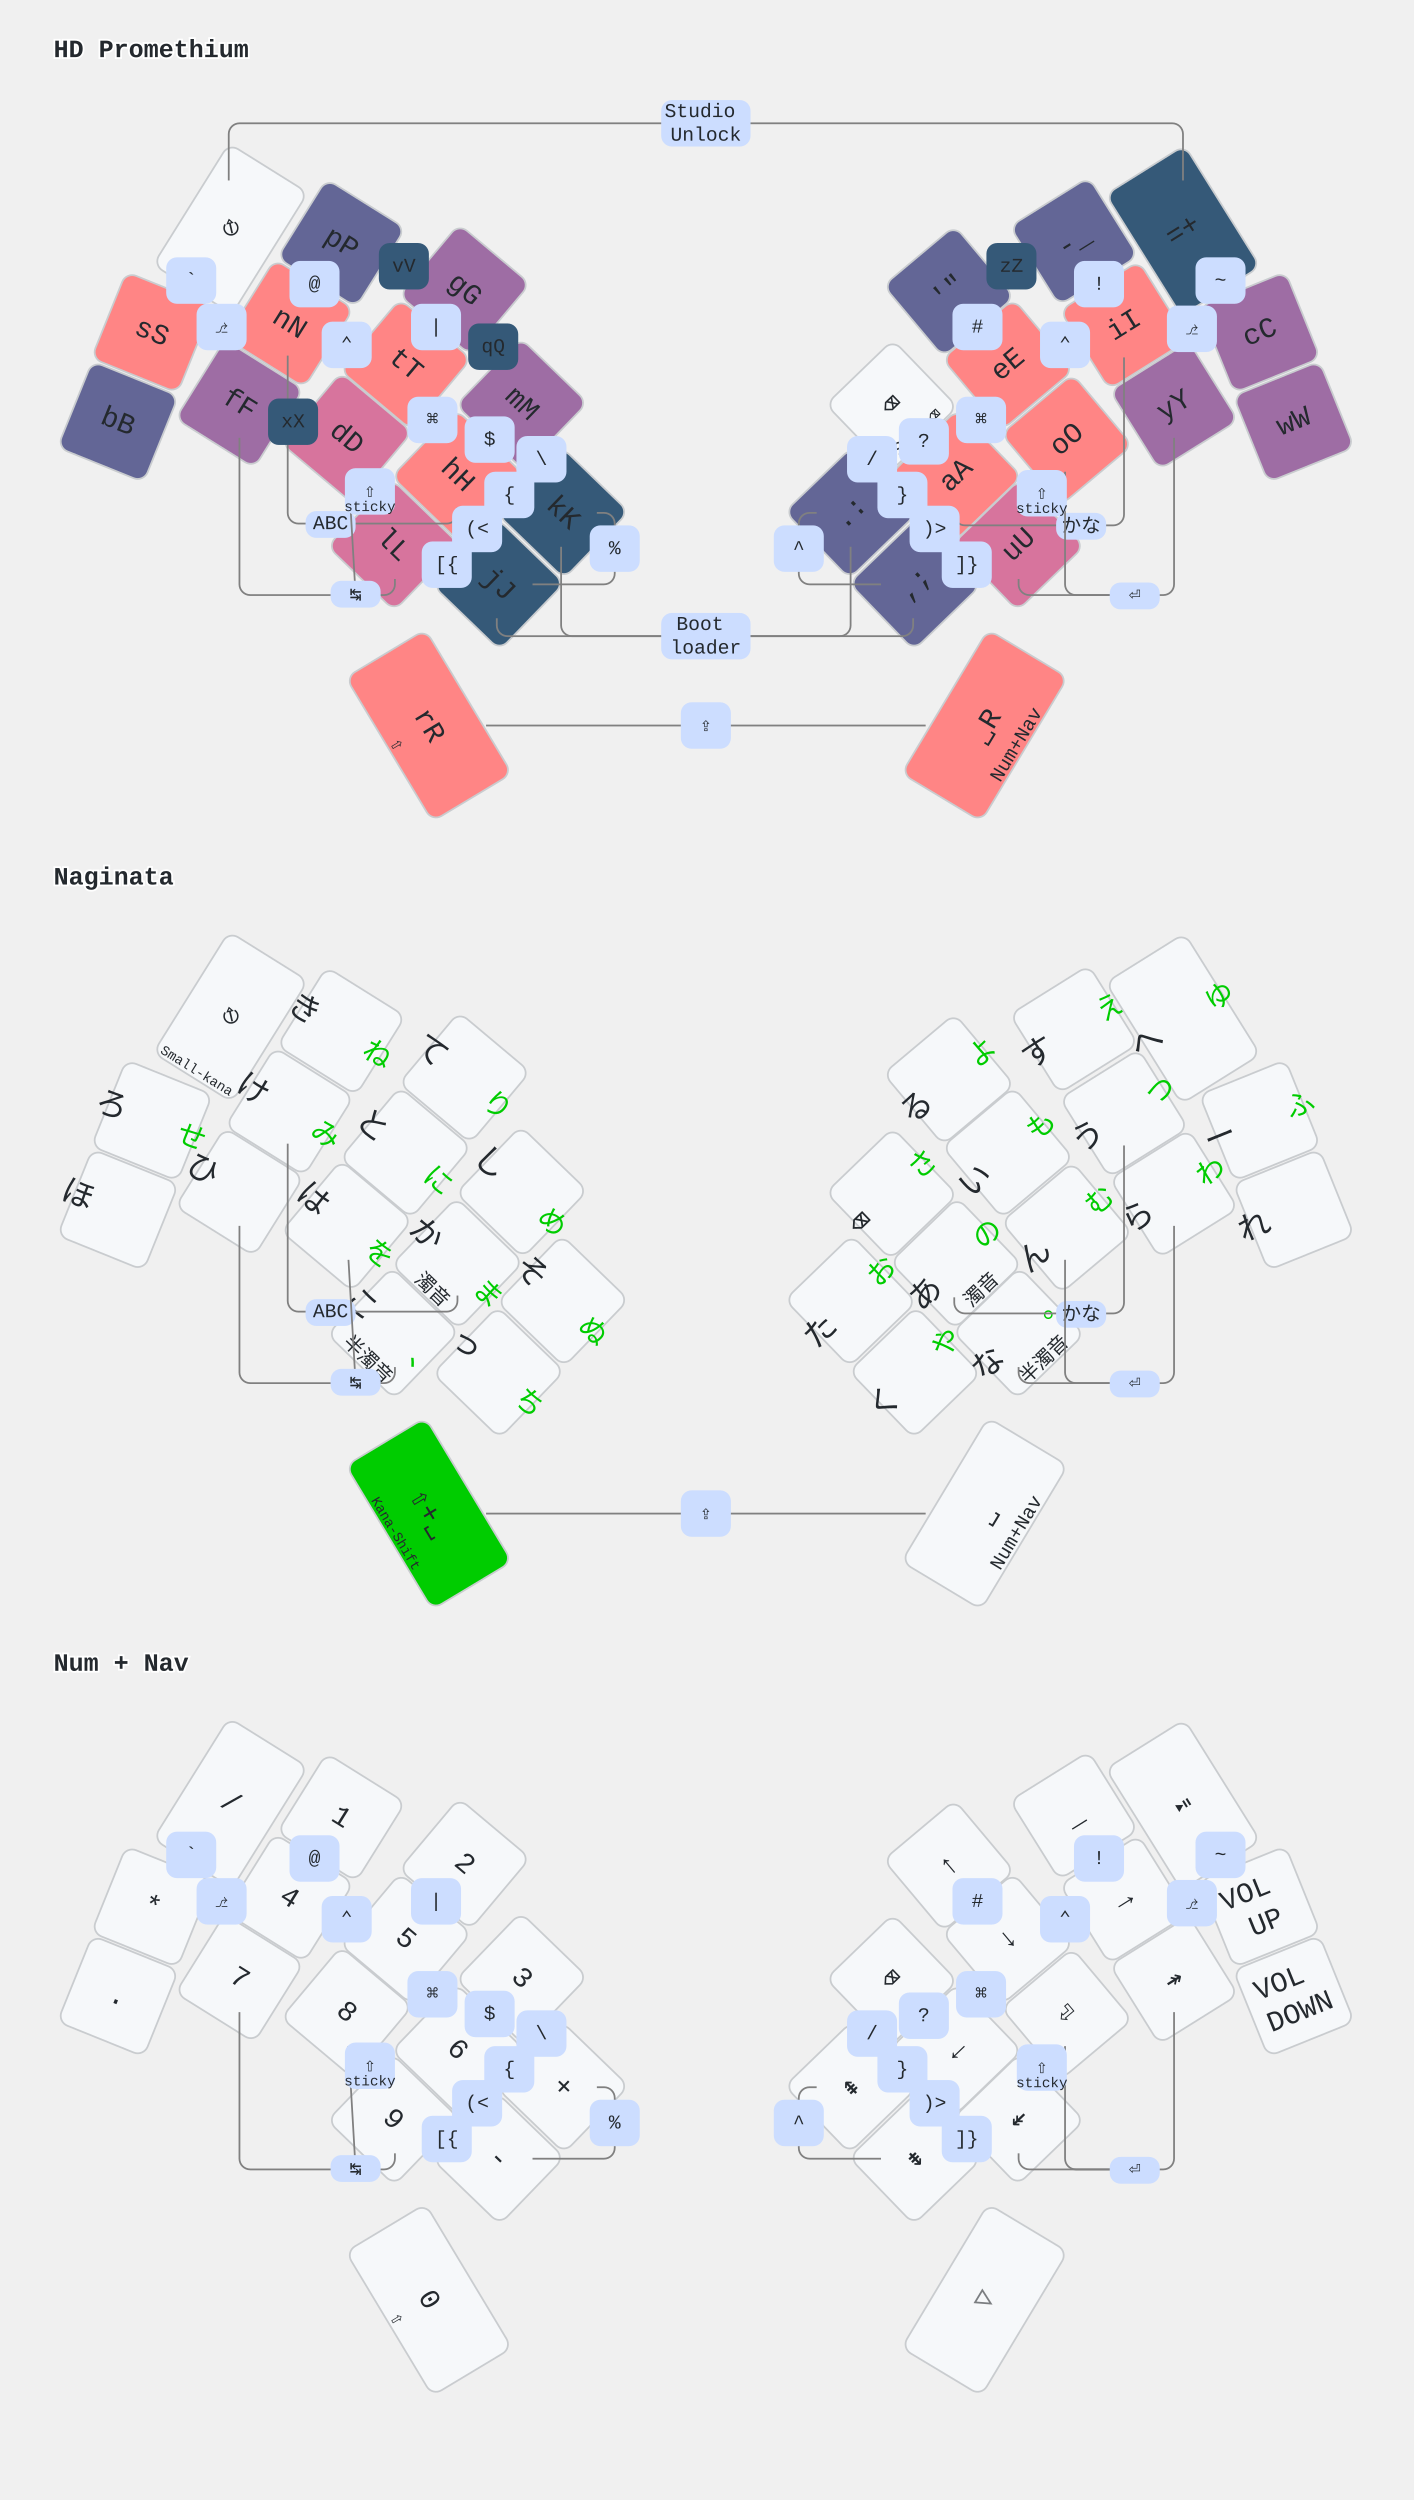
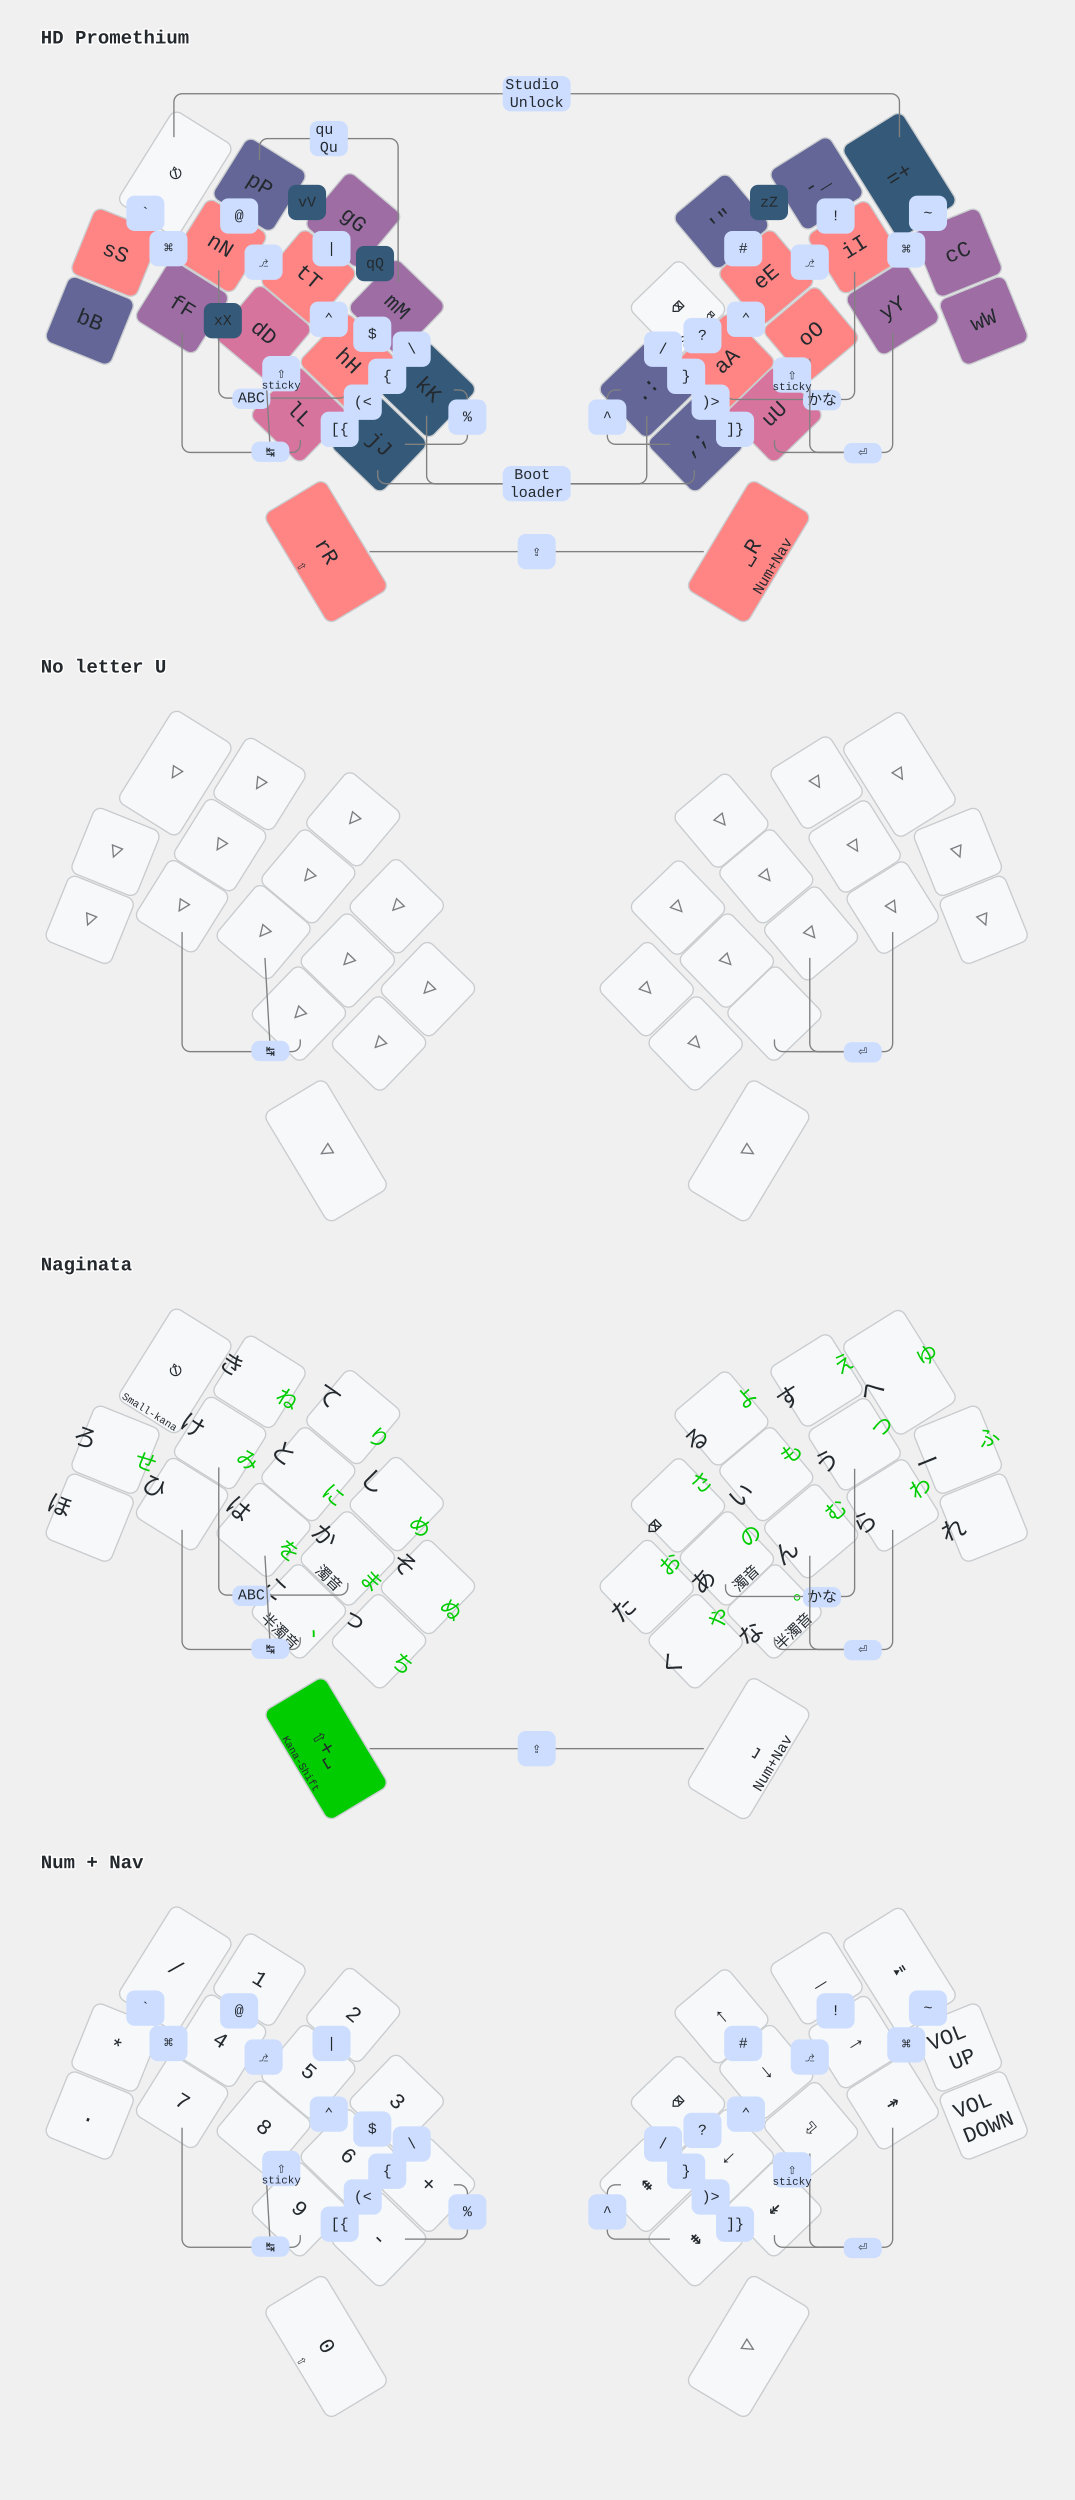
- <svg xmlns="http://www.w3.org/2000/svg" width="791" height="1399" viewBox="0 0 791 1399" class="keymap">
+ <svg xmlns="http://www.w3.org/2000/svg" width="791" height="1840" viewBox="0 0 791 1840" class="keymap">
  <style>/* inherit to force styles through use tags*/
svg path {
    fill: inherit;
}
/* font and background color specifications */
svg.keymap {
    font-family: SFMono-Regular,Consolas,Liberation Mono,Menlo,monospace;
    font-size: 14px;
    font-kerning: normal;
    text-rendering: optimizeLegibility;
    fill: #24292e;
}

/* default key styling */
rect.key {
    fill: #f6f8fa;
    stroke: #c9cccf;
    stroke-width: 1;
}

/* color accent for combo boxes */
rect.combo {
    fill: #cdf;
}

/* color accent for held keys */
rect.held, rect.combo.held {
    fill: #fdd;
}

/* color accent for ghost (optional) keys */
rect.ghost, rect.combo.ghost {
    stroke-dasharray: 4, 4;
    stroke-width: 2;
}

text {
    text-anchor: middle;
    dominant-baseline: middle;
}

/* styling for layer labels */
text.label {
    font-weight: bold;
    text-anchor: start;
    stroke: white;
    stroke-width: 2;
    paint-order: stroke;
}

text.tap {
    font-size: 16px;
}

/* styling for combo tap, and key hold/shifted label text */
text.combo, text.hold, text.shifted {
    font-size: 11px;
}

text.hold {
    text-anchor: middle;
    dominant-baseline: auto;
}

text.shifted {
    text-anchor: middle;
    dominant-baseline: hanging;
}

/* styling for hold/shifted label text in combo box */
text.combo.hold, text.combo.shifted {
    font-size: 8px;
}

/* lighter symbol for transparent keys */
text.trans {
    fill: #7b7e81;
}

/* styling for combo dendrons */
path.combo {
    stroke-width: 1;
    stroke: gray;
    fill: none;
}

/* Start Tabler Icons Cleanup */
/* cannot use height/width with glyphs */
.icon-tabler &gt; path {
    fill: inherit;
    stroke: inherit;
}
/* hide tabler's default box */
.icon-tabler &gt; path[stroke="none"][fill="none"] {
    visibility: collapse;
}

rect.low {
    fill: #355978;
}
rect.medium-low {
    fill: #636696;
}
rect.medium {
    fill: #9E6DA4;
}
rect.medium-high {
    fill: #D7749D;
}
rect.high {
    fill: #FF8585;
}

/* green styling for Naginata kana-shift */
rect.kshift {
    fill: #00CC00;
}
text.left {
    font-size: 18px;
    translate: 16px 7px;
}
text.right {
    fill: #00CC00;
    font-size: 16px;
    translate: -16px -10px;
}
</style>
  <g transform="translate(30, 0)" class="layer-HD Promethium">
    <text x="0" y="28" class="label" id="HD-Promethium">HD Promethium</text>
    <g transform="translate(0, 78)">
      <g transform="translate(99, 50) rotate(32.0)" class="key keypos-0">
        <rect rx="6" ry="6" x="-26" y="-40" width="52" height="80" class="key" />
        <text x="0" y="0" class="key tap">⎋</text>
      </g>
      <g transform="translate(161, 58) rotate(32.0)" class="key medium-low keypos-1">
        <rect rx="6" ry="6" x="-26" y="-26" width="52" height="52" class="key medium-low" />
        <text x="0" y="0" class="key medium-low tap">pP</text>
      </g>
      <g transform="translate(230, 84) rotate(40.0)" class="key medium keypos-2">
        <rect rx="6" ry="6" x="-26" y="-26" width="52" height="52" class="key medium" />
        <text x="0" y="0" class="key medium tap">gG</text>
      </g>
      <g transform="translate(262, 148) rotate(44.0)" class="key medium keypos-3">
        <rect rx="6" ry="6" x="-26" y="-26" width="52" height="52" class="key medium" />
        <text x="0" y="0" class="key medium tap">mM</text>
      </g>
      <g transform="translate(285, 209) rotate(44.0)" class="key low keypos-4">
        <rect rx="6" ry="6" x="-26" y="-26" width="52" height="52" class="key low" />
        <text x="0" y="0" class="key low tap">kK</text>
      </g>
      <g transform="translate(446, 209) rotate(-44.0)" class="key medium-low keypos-5">
        <rect rx="6" ry="6" x="-26" y="-26" width="52" height="52" class="key medium-low" />
        <text x="0" y="0" class="key medium-low tap">.:</text>
      </g>
      <g transform="translate(469, 149) rotate(-44.0)" class="key keypos-6">
        <rect rx="6" ry="6" x="-26" y="-26" width="52" height="52" class="key" />
        <text x="0" y="0" class="key tap">⌫</text>
        <text x="0" y="24" class="key hold">Sft+⌫</text>
      </g>
      <g transform="translate(501, 85) rotate(-40.0)" class="key medium-low keypos-7">
        <rect rx="6" ry="6" x="-26" y="-26" width="52" height="52" class="key medium-low" />
        <text x="0" y="0" class="key medium-low tap">'"</text>
      </g>
      <g transform="translate(571, 57) rotate(-32.0)" class="key medium-low keypos-8">
        <rect rx="6" ry="6" x="-26" y="-26" width="52" height="52" class="key medium-low" />
        <text x="0" y="0" class="key medium-low tap">-_</text>
      </g>
      <g transform="translate(632, 51) rotate(-32.0)" class="key low keypos-9">
        <rect rx="6" ry="6" x="-26" y="-40" width="52" height="80" class="key low" />
        <text x="0" y="0" class="key low tap">=+</text>
      </g>
      <g transform="translate(55, 108) rotate(22.0)" class="key high keypos-10">
        <rect rx="6" ry="6" x="-26" y="-26" width="52" height="52" class="key high" />
        <text x="0" y="0" class="key high tap">sS</text>
      </g>
      <g transform="translate(132, 103) rotate(32.0)" class="key high keypos-11">
        <rect rx="6" ry="6" x="-26" y="-26" width="52" height="52" class="key high" />
        <text x="0" y="0" class="key high tap">nN</text>
      </g>
      <g transform="translate(197, 126) rotate(40.0)" class="key high keypos-12">
        <rect rx="6" ry="6" x="-26" y="-26" width="52" height="52" class="key high" />
        <text x="0" y="0" class="key high tap">tT</text>
      </g>
      <g transform="translate(226, 188) rotate(44.0)" class="key high keypos-13">
        <rect rx="6" ry="6" x="-26" y="-26" width="52" height="52" class="key high" />
        <text x="0" y="0" class="key high tap">hH</text>
      </g>
      <g transform="translate(249, 249) rotate(44.0)" class="key low keypos-14">
        <rect rx="6" ry="6" x="-26" y="-26" width="52" height="52" class="key low" />
        <text x="0" y="0" class="key low tap">jJ</text>
      </g>
      <g transform="translate(482, 249) rotate(-44.0)" class="key medium-low keypos-15">
        <rect rx="6" ry="6" x="-26" y="-26" width="52" height="52" class="key medium-low" />
        <text x="0" y="0" class="key medium-low tap">,;</text>
      </g>
      <g transform="translate(505, 188) rotate(-44.0)" class="key high keypos-16">
        <rect rx="6" ry="6" x="-26" y="-26" width="52" height="52" class="key high" />
        <text x="0" y="0" class="key high tap">aA</text>
      </g>
      <g transform="translate(534, 126) rotate(-40.0)" class="key high keypos-17">
        <rect rx="6" ry="6" x="-26" y="-26" width="52" height="52" class="key high" />
        <text x="0" y="0" class="key high tap">eE</text>
      </g>
      <g transform="translate(599, 104) rotate(-32.0)" class="key high keypos-18">
        <rect rx="6" ry="6" x="-26" y="-26" width="52" height="52" class="key high" />
        <text x="0" y="0" class="key high tap">iI</text>
      </g>
      <g transform="translate(675, 108) rotate(-22.0)" class="key medium keypos-19">
        <rect rx="6" ry="6" x="-26" y="-26" width="52" height="52" class="key medium" />
        <text x="0" y="0" class="key medium tap">cC</text>
      </g>
      <g transform="translate(36, 158) rotate(22.0)" class="key medium-low keypos-20">
        <rect rx="6" ry="6" x="-26" y="-26" width="52" height="52" class="key medium-low" />
        <text x="0" y="0" class="key medium-low tap">bB</text>
      </g>
      <g transform="translate(104, 148) rotate(32.0)" class="key medium keypos-21">
        <rect rx="6" ry="6" x="-26" y="-26" width="52" height="52" class="key medium" />
        <text x="0" y="0" class="key medium tap">fF</text>
      </g>
      <g transform="translate(164, 167) rotate(40.0)" class="key medium-high keypos-22">
        <rect rx="6" ry="6" x="-26" y="-26" width="52" height="52" class="key medium-high" />
        <text x="0" y="0" class="key medium-high tap">dD</text>
      </g>
      <g transform="translate(190, 227) rotate(44.0)" class="key medium-high keypos-23">
        <rect rx="6" ry="6" x="-26" y="-26" width="52" height="52" class="key medium-high" />
        <text x="0" y="0" class="key medium-high tap">lL</text>
      </g>
      <g transform="translate(210, 328) rotate(59.0)" class="key high keypos-24">
        <rect rx="6" ry="6" x="-47" y="-26" width="94" height="52" class="key high" />
        <text x="0" y="0" class="key high tap">rR</text>
        <text x="0" y="24" class="key high hold">⇧</text>
      </g>
      <g transform="translate(521, 328) rotate(-59.0)" class="key high keypos-25">
        <rect rx="6" ry="6" x="-47" y="-26" width="94" height="52" class="key high" />
        <text x="0" y="0" class="key high tap">⎵R</text>
        <text x="0" y="24" class="key high hold">Num+Nav</text>
      </g>
      <g transform="translate(540, 227) rotate(-44.0)" class="key medium-high keypos-26">
        <rect rx="6" ry="6" x="-26" y="-26" width="52" height="52" class="key medium-high" />
        <text x="0" y="0" class="key medium-high tap">uU</text>
      </g>
      <g transform="translate(567, 168) rotate(-40.0)" class="key high keypos-27">
        <rect rx="6" ry="6" x="-26" y="-26" width="52" height="52" class="key high" />
        <text x="0" y="0" class="key high tap">oO</text>
      </g>
      <g transform="translate(627, 149) rotate(-32.0)" class="key medium keypos-28">
        <rect rx="6" ry="6" x="-26" y="-26" width="52" height="52" class="key medium" />
        <text x="0" y="0" class="key medium tap">yY</text>
      </g>
      <g transform="translate(694, 158) rotate(-22.0)" class="key medium keypos-29">
        <rect rx="6" ry="6" x="-26" y="-26" width="52" height="52" class="key medium" />
        <text x="0" y="0" class="key medium tap">wW</text>
      </g>
      <g class="combo combopos-0">
        <path d="M365,-9 h-261 a6.0,6.0 0 0 0 -6.0,6.0 v26" class="combo" />
        <path d="M365,-9 h261 a6.0,6.0 0 0 1 6.0,6.0 v26" class="combo" />
        <rect rx="6" ry="6" x="340" y="-22" width="50" height="26" class="combo" />
        <text x="365" y="-9" class="combo tap">
          <tspan x="365" dy="-0.6em">Studio</tspan>
          <tspan x="365" dy="1.2em">Unlock</tspan>
        </text>
      </g>
      <g class="combo combopos-1">
        <path d="M365,278 h-111 a6.0,6.0 0 0 1 -6.0,-6.0 v-4" class="combo" />
        <path d="M365,278 h110 a6.0,6.0 0 0 0 6.0,-6.0 v-4" class="combo" />
        <path d="M365,278 h-75 a6.0,6.0 0 0 1 -6.0,-6.0 v-44" class="combo" />
        <path d="M365,278 h75 a6.0,6.0 0 0 0 6.0,-6.0 v-44" class="combo" />
        <rect rx="6" ry="6" x="340" y="265" width="50" height="26" class="combo" />
        <text x="365" y="278" class="combo tap">
          <tspan x="365" dy="-0.6em">Boot</tspan>
          <tspan x="365" dy="1.2em">loader</tspan>
        </text>
      </g>
      <g class="combo combopos-2">
        <path d="M575,216 h-65 a6.0,6.0 0 0 1 -6.0,-6.0 v-3" class="combo" />
        <path d="M575,216 h18 a6.0,6.0 0 0 0 6.0,-6.0 v-88" class="combo" />
        <rect rx="6" ry="6" x="561" y="209" width="28" height="15" class="combo" />
        <text x="575" y="216" class="combo tap">かな</text>
      </g>
      <g class="combo combopos-3">
        <path d="M155,215 h65 a6.0,6.0 0 0 0 6.0,-6.0 v-3" class="combo" />
        <path d="M155,215 h-18 a6.0,6.0 0 0 1 -6.0,-6.0 v-88" class="combo" />
        <rect rx="6" ry="6" x="141" y="208" width="28" height="15" class="combo" />
        <text x="155" y="215" class="combo tap">ABC</text>
      </g>
      <g class="combo combopos-4">
        <path d="M169,255 h16 a6.0,6.0 0 0 0 6.0,-6.0 v-3" class="combo" />
        <path d="M169,255 l-4,-69" class="combo" />
        <path d="M169,255 h-59 a6.0,6.0 0 0 1 -6.0,-6.0 v-82" class="combo" />
        <rect rx="6" ry="6" x="155" y="247" width="28" height="15" class="combo" />
        <text x="169" y="255" class="combo tap">↹</text>
      </g>
      <g class="combo combopos-5">
        <path d="M605,255 h-59 a6.0,6.0 0 0 1 -6.0,-6.0 v-3" class="combo" />
        <path d="M605,255 h-33 a6.0,6.0 0 0 1 -6.0,-6.0 v-63" class="combo" />
        <path d="M605,255 h16 a6.0,6.0 0 0 0 6.0,-6.0 v-82" class="combo" />
        <rect rx="6" ry="6" x="591" y="248" width="28" height="15" class="combo" />
        <text x="605" y="255" class="combo tap">⏎</text>
      </g>
      <g class="combo combopos-6">
        <rect rx="6" ry="6" x="80" y="92" width="28" height="26" class="combo" />
-         <text x="94" y="105" class="combo tap">⎇</text>
+         <text x="94" y="105" class="combo tap">⌘</text>
      </g>
      <g class="combo combopos-7">
        <rect rx="6" ry="6" x="623" y="93" width="28" height="26" class="combo" />
-         <text x="637" y="106" class="combo tap">⎇</text>
+         <text x="637" y="106" class="combo tap">⌘</text>
      </g>
      <g class="combo combopos-8">
        <rect rx="6" ry="6" x="150" y="102" width="28" height="26" class="combo" />
-         <text x="164" y="115" class="combo tap">⌃</text>
+         <text x="164" y="115" class="combo tap">⎇</text>
      </g>
      <g class="combo combopos-9">
        <rect rx="6" ry="6" x="552" y="102" width="28" height="26" class="combo" />
-         <text x="566" y="115" class="combo tap">⌃</text>
+         <text x="566" y="115" class="combo tap">⎇</text>
      </g>
      <g class="combo combopos-10">
        <rect rx="6" ry="6" x="198" y="144" width="28" height="26" class="combo" />
-         <text x="212" y="157" class="combo tap">⌘</text>
+         <text x="212" y="157" class="combo tap">⌃</text>
      </g>
      <g class="combo combopos-11">
        <rect rx="6" ry="6" x="505" y="144" width="28" height="26" class="combo" />
-         <text x="519" y="157" class="combo tap">⌘</text>
+         <text x="519" y="157" class="combo tap">⌃</text>
      </g>
      <g class="combo combopos-18">
        <rect rx="6" ry="6" x="163" y="184" width="28" height="26" class="combo" />
        <text x="177" y="197" class="combo tap">⇧</text>
        <text x="177" y="208" class="combo hold">sticky</text>
      </g>
      <g class="combo combopos-19">
        <rect rx="6" ry="6" x="539" y="185" width="28" height="26" class="combo" />
        <text x="553" y="198" class="combo tap">⇧</text>
        <text x="553" y="209" class="combo hold">sticky</text>
      </g>
      <g class="combo low combopos-20">
        <rect rx="6" ry="6" x="232" y="103" width="28" height="26" class="combo low" />
        <text x="246" y="116" class="combo low tap">qQ</text>
      </g>
-       <g class="combo low combopos-21">
+       <g class="combo combopos-21">
+         <path d="M212,24 h45 a6.0,6.0 0 0 1 6.0,6.0 v100" class="combo" />
+         <path d="M212,24 h-45 a6.0,6.0 0 0 0 -6.0,6.0 v10" class="combo" />
+         <rect rx="6" ry="6" x="198" y="11" width="28" height="26" class="combo" />
+         <text x="212" y="24" class="combo tap">
+           <tspan x="212" dy="-0.6em">qu</tspan>
+           <tspan x="212" dy="1.2em">Qu</tspan>
+         </text>
+       </g>
+       <g class="combo low combopos-22">
        <rect rx="6" ry="6" x="522" y="58" width="28" height="26" class="combo low" />
        <text x="536" y="71" class="combo low tap">zZ</text>
      </g>
-       <g class="combo low combopos-22">
+       <g class="combo low combopos-23">
        <rect rx="6" ry="6" x="182" y="58" width="28" height="26" class="combo low" />
        <text x="196" y="71" class="combo low tap">vV</text>
      </g>
-       <g class="combo low combopos-23">
+       <g class="combo low combopos-24">
        <rect rx="6" ry="6" x="120" y="145" width="28" height="26" class="combo low" />
        <text x="134" y="158" class="combo low tap">xX</text>
      </g>
-       <g class="combo combopos-24">
+       <g class="combo combopos-25">
        <path d="M365,328 l-123,0" class="combo" />
        <path d="M365,328 l123,0" class="combo" />
        <rect rx="6" ry="6" x="351" y="315" width="28" height="26" class="combo" />
        <text x="365" y="328" class="combo tap">⇪</text>
      </g>
-       <g class="combo combopos-26">
+       <g class="combo combopos-27">
        <rect rx="6" ry="6" x="63" y="66" width="28" height="26" class="combo" />
        <text x="77" y="79" class="combo tap">`</text>
      </g>
-       <g class="combo combopos-27">
+       <g class="combo combopos-28">
        <rect rx="6" ry="6" x="132" y="68" width="28" height="26" class="combo" />
        <text x="146" y="81" class="combo tap">@</text>
      </g>
-       <g class="combo combopos-28">
+       <g class="combo combopos-29">
        <rect rx="6" ry="6" x="200" y="92" width="28" height="26" class="combo" />
        <text x="214" y="105" class="combo tap">|</text>
      </g>
-       <g class="combo combopos-29">
+       <g class="combo combopos-30">
        <rect rx="6" ry="6" x="230" y="155" width="28" height="26" class="combo" />
        <text x="244" y="168" class="combo tap">$</text>
      </g>
-       <g class="combo combopos-30">
+       <g class="combo combopos-31">
        <rect rx="6" ry="6" x="259" y="166" width="28" height="26" class="combo" />
        <text x="273" y="179" class="combo tap">\</text>
      </g>
-       <g class="combo combopos-31">
+       <g class="combo combopos-32">
        <path d="M314,229 v-14 a6.0,6.0 0 0 0 -6.0,-6.0 h-4" class="combo" />
        <path d="M314,229 v14 a6.0,6.0 0 0 1 -6.0,6.0 h-40" class="combo" />
        <rect rx="6" ry="6" x="300" y="216" width="28" height="26" class="combo" />
        <text x="314" y="229" class="combo tap">%</text>
      </g>
-       <g class="combo combopos-32">
+       <g class="combo combopos-33">
        <rect rx="6" ry="6" x="444" y="166" width="28" height="26" class="combo" />
        <text x="458" y="179" class="combo tap">/</text>
      </g>
-       <g class="combo combopos-33">
+       <g class="combo combopos-34">
        <path d="M417,229 v-14 a6.0,6.0 0 0 1 6.0,-6.0 h4" class="combo" />
        <path d="M417,229 v14 a6.0,6.0 0 0 0 6.0,6.0 h40" class="combo" />
        <rect rx="6" ry="6" x="403" y="216" width="28" height="26" class="combo" />
        <text x="417" y="229" class="combo tap">^</text>
      </g>
-       <g class="combo combopos-34">
+       <g class="combo combopos-35">
        <rect rx="6" ry="6" x="473" y="156" width="28" height="26" class="combo" />
        <text x="487" y="169" class="combo tap">?</text>
      </g>
-       <g class="combo combopos-35">
+       <g class="combo combopos-36">
        <rect rx="6" ry="6" x="503" y="92" width="28" height="26" class="combo" />
        <text x="517" y="105" class="combo tap">#</text>
      </g>
-       <g class="combo combopos-36">
+       <g class="combo combopos-37">
        <rect rx="6" ry="6" x="571" y="68" width="28" height="26" class="combo" />
        <text x="585" y="81" class="combo tap">!</text>
      </g>
-       <g class="combo combopos-37">
+       <g class="combo combopos-38">
        <rect rx="6" ry="6" x="639" y="66" width="28" height="26" class="combo" />
        <text x="653" y="79" class="combo tap">~</text>
      </g>
-       <g class="combo combopos-38">
+       <g class="combo combopos-39">
        <rect rx="6" ry="6" x="241" y="186" width="28" height="26" class="combo" />
        <text x="255" y="199" class="combo tap">{</text>
      </g>
-       <g class="combo combopos-39">
+       <g class="combo combopos-40">
        <rect rx="6" ry="6" x="461" y="186" width="28" height="26" class="combo" />
        <text x="475" y="199" class="combo tap">}</text>
      </g>
-       <g class="combo combopos-40">
+       <g class="combo combopos-41">
        <rect rx="6" ry="6" x="223" y="205" width="28" height="26" class="combo" />
        <text x="237" y="218" class="combo tap">(&lt;</text>
      </g>
-       <g class="combo combopos-41">
+       <g class="combo combopos-42">
        <rect rx="6" ry="6" x="479" y="205" width="28" height="26" class="combo" />
        <text x="493" y="218" class="combo tap">)&gt;</text>
      </g>
-       <g class="combo combopos-42">
+       <g class="combo combopos-43">
        <rect rx="6" ry="6" x="206" y="225" width="28" height="26" class="combo" />
        <text x="220" y="238" class="combo tap">[{</text>
      </g>
-       <g class="combo combopos-43">
+       <g class="combo combopos-44">
        <rect rx="6" ry="6" x="497" y="225" width="28" height="26" class="combo" />
        <text x="511" y="238" class="combo tap">]}</text>
      </g>
    </g>
  </g>
-   <g transform="translate(30, 463)" class="layer-Naginata">
+   <g transform="translate(30, 463)" class="layer-No letter U">
+     <text x="0" y="28" class="label" id="No-letter-U">No letter U</text>
+     <g transform="translate(0, 56)">
+       <g transform="translate(99, 50) rotate(32.0)" class="key trans keypos-0">
+         <rect rx="6" ry="6" x="-26" y="-40" width="52" height="80" class="key trans" />
+         <text x="0" y="0" class="key trans tap">▽</text>
+       </g>
+       <g transform="translate(161, 58) rotate(32.0)" class="key trans keypos-1">
+         <rect rx="6" ry="6" x="-26" y="-26" width="52" height="52" class="key trans" />
+         <text x="0" y="0" class="key trans tap">▽</text>
+       </g>
+       <g transform="translate(230, 84) rotate(40.0)" class="key trans keypos-2">
+         <rect rx="6" ry="6" x="-26" y="-26" width="52" height="52" class="key trans" />
+         <text x="0" y="0" class="key trans tap">▽</text>
+       </g>
+       <g transform="translate(262, 148) rotate(44.0)" class="key trans keypos-3">
+         <rect rx="6" ry="6" x="-26" y="-26" width="52" height="52" class="key trans" />
+         <text x="0" y="0" class="key trans tap">▽</text>
+       </g>
+       <g transform="translate(285, 209) rotate(44.0)" class="key trans keypos-4">
+         <rect rx="6" ry="6" x="-26" y="-26" width="52" height="52" class="key trans" />
+         <text x="0" y="0" class="key trans tap">▽</text>
+       </g>
+       <g transform="translate(446, 209) rotate(-44.0)" class="key trans keypos-5">
+         <rect rx="6" ry="6" x="-26" y="-26" width="52" height="52" class="key trans" />
+         <text x="0" y="0" class="key trans tap">▽</text>
+       </g>
+       <g transform="translate(469, 149) rotate(-44.0)" class="key trans keypos-6">
+         <rect rx="6" ry="6" x="-26" y="-26" width="52" height="52" class="key trans" />
+         <text x="0" y="0" class="key trans tap">▽</text>
+       </g>
+       <g transform="translate(501, 85) rotate(-40.0)" class="key trans keypos-7">
+         <rect rx="6" ry="6" x="-26" y="-26" width="52" height="52" class="key trans" />
+         <text x="0" y="0" class="key trans tap">▽</text>
+       </g>
+       <g transform="translate(571, 57) rotate(-32.0)" class="key trans keypos-8">
+         <rect rx="6" ry="6" x="-26" y="-26" width="52" height="52" class="key trans" />
+         <text x="0" y="0" class="key trans tap">▽</text>
+       </g>
+       <g transform="translate(632, 51) rotate(-32.0)" class="key trans keypos-9">
+         <rect rx="6" ry="6" x="-26" y="-40" width="52" height="80" class="key trans" />
+         <text x="0" y="0" class="key trans tap">▽</text>
+       </g>
+       <g transform="translate(55, 108) rotate(22.0)" class="key trans keypos-10">
+         <rect rx="6" ry="6" x="-26" y="-26" width="52" height="52" class="key trans" />
+         <text x="0" y="0" class="key trans tap">▽</text>
+       </g>
+       <g transform="translate(132, 103) rotate(32.0)" class="key trans keypos-11">
+         <rect rx="6" ry="6" x="-26" y="-26" width="52" height="52" class="key trans" />
+         <text x="0" y="0" class="key trans tap">▽</text>
+       </g>
+       <g transform="translate(197, 126) rotate(40.0)" class="key trans keypos-12">
+         <rect rx="6" ry="6" x="-26" y="-26" width="52" height="52" class="key trans" />
+         <text x="0" y="0" class="key trans tap">▽</text>
+       </g>
+       <g transform="translate(226, 188) rotate(44.0)" class="key trans keypos-13">
+         <rect rx="6" ry="6" x="-26" y="-26" width="52" height="52" class="key trans" />
+         <text x="0" y="0" class="key trans tap">▽</text>
+       </g>
+       <g transform="translate(249, 249) rotate(44.0)" class="key trans keypos-14">
+         <rect rx="6" ry="6" x="-26" y="-26" width="52" height="52" class="key trans" />
+         <text x="0" y="0" class="key trans tap">▽</text>
+       </g>
+       <g transform="translate(482, 249) rotate(-44.0)" class="key trans keypos-15">
+         <rect rx="6" ry="6" x="-26" y="-26" width="52" height="52" class="key trans" />
+         <text x="0" y="0" class="key trans tap">▽</text>
+       </g>
+       <g transform="translate(505, 188) rotate(-44.0)" class="key trans keypos-16">
+         <rect rx="6" ry="6" x="-26" y="-26" width="52" height="52" class="key trans" />
+         <text x="0" y="0" class="key trans tap">▽</text>
+       </g>
+       <g transform="translate(534, 126) rotate(-40.0)" class="key trans keypos-17">
+         <rect rx="6" ry="6" x="-26" y="-26" width="52" height="52" class="key trans" />
+         <text x="0" y="0" class="key trans tap">▽</text>
+       </g>
+       <g transform="translate(599, 104) rotate(-32.0)" class="key trans keypos-18">
+         <rect rx="6" ry="6" x="-26" y="-26" width="52" height="52" class="key trans" />
+         <text x="0" y="0" class="key trans tap">▽</text>
+       </g>
+       <g transform="translate(675, 108) rotate(-22.0)" class="key trans keypos-19">
+         <rect rx="6" ry="6" x="-26" y="-26" width="52" height="52" class="key trans" />
+         <text x="0" y="0" class="key trans tap">▽</text>
+       </g>
+       <g transform="translate(36, 158) rotate(22.0)" class="key trans keypos-20">
+         <rect rx="6" ry="6" x="-26" y="-26" width="52" height="52" class="key trans" />
+         <text x="0" y="0" class="key trans tap">▽</text>
+       </g>
+       <g transform="translate(104, 148) rotate(32.0)" class="key trans keypos-21">
+         <rect rx="6" ry="6" x="-26" y="-26" width="52" height="52" class="key trans" />
+         <text x="0" y="0" class="key trans tap">▽</text>
+       </g>
+       <g transform="translate(164, 167) rotate(40.0)" class="key trans keypos-22">
+         <rect rx="6" ry="6" x="-26" y="-26" width="52" height="52" class="key trans" />
+         <text x="0" y="0" class="key trans tap">▽</text>
+       </g>
+       <g transform="translate(190, 227) rotate(44.0)" class="key trans keypos-23">
+         <rect rx="6" ry="6" x="-26" y="-26" width="52" height="52" class="key trans" />
+         <text x="0" y="0" class="key trans tap">▽</text>
+       </g>
+       <g transform="translate(210, 328) rotate(59.0)" class="key trans keypos-24">
+         <rect rx="6" ry="6" x="-47" y="-26" width="94" height="52" class="key trans" />
+         <text x="0" y="0" class="key trans tap">▽</text>
+       </g>
+       <g transform="translate(521, 328) rotate(-59.0)" class="key trans keypos-25">
+         <rect rx="6" ry="6" x="-47" y="-26" width="94" height="52" class="key trans" />
+         <text x="0" y="0" class="key trans tap">▽</text>
+       </g>
+       <g transform="translate(540, 227) rotate(-44.0)" class="key keypos-26">
+         <rect rx="6" ry="6" x="-26" y="-26" width="52" height="52" class="key" />
+       </g>
+       <g transform="translate(567, 168) rotate(-40.0)" class="key trans keypos-27">
+         <rect rx="6" ry="6" x="-26" y="-26" width="52" height="52" class="key trans" />
+         <text x="0" y="0" class="key trans tap">▽</text>
+       </g>
+       <g transform="translate(627, 149) rotate(-32.0)" class="key trans keypos-28">
+         <rect rx="6" ry="6" x="-26" y="-26" width="52" height="52" class="key trans" />
+         <text x="0" y="0" class="key trans tap">▽</text>
+       </g>
+       <g transform="translate(694, 158) rotate(-22.0)" class="key trans keypos-29">
+         <rect rx="6" ry="6" x="-26" y="-26" width="52" height="52" class="key trans" />
+         <text x="0" y="0" class="key trans tap">▽</text>
+       </g>
+       <g class="combo combopos-0">
+         <path d="M169,255 h16 a6.0,6.0 0 0 0 6.0,-6.0 v-3" class="combo" />
+         <path d="M169,255 l-4,-69" class="combo" />
+         <path d="M169,255 h-59 a6.0,6.0 0 0 1 -6.0,-6.0 v-82" class="combo" />
+         <rect rx="6" ry="6" x="155" y="247" width="28" height="15" class="combo" />
+         <text x="169" y="255" class="combo tap">↹</text>
+       </g>
+       <g class="combo combopos-1">
+         <path d="M605,255 h-59 a6.0,6.0 0 0 1 -6.0,-6.0 v-3" class="combo" />
+         <path d="M605,255 h-33 a6.0,6.0 0 0 1 -6.0,-6.0 v-63" class="combo" />
+         <path d="M605,255 h16 a6.0,6.0 0 0 0 6.0,-6.0 v-82" class="combo" />
+         <rect rx="6" ry="6" x="591" y="248" width="28" height="15" class="combo" />
+         <text x="605" y="255" class="combo tap">⏎</text>
+       </g>
+     </g>
+   </g>
+   <g transform="translate(30, 903)" class="layer-Naginata">
    <text x="0" y="28" class="label" id="Naginata">Naginata</text>
    <g transform="translate(0, 56)">
      <g transform="translate(99, 50) rotate(32.0)" class="key keypos-0">
        <rect rx="6" ry="6" x="-26" y="-40" width="52" height="80" class="key" />
        <text x="0" y="0" class="key tap">⎋</text>
        <text x="0" y="38" class="key hold">
          <tspan style="font-size: 70%">Small-kana</tspan>
        </text>
      </g>
      <g transform="translate(161, 58) rotate(32.0)" class="key keypos-1">
        <rect rx="6" ry="6" x="-26" y="-26" width="52" height="52" class="key" />
        <text x="-24" y="0" class="key left">き</text>
        <text x="24" y="0" class="key right">ね</text>
      </g>
      <g transform="translate(230, 84) rotate(40.0)" class="key keypos-2">
        <rect rx="6" ry="6" x="-26" y="-26" width="52" height="52" class="key" />
        <text x="-24" y="0" class="key left">て</text>
        <text x="24" y="0" class="key right">り</text>
      </g>
      <g transform="translate(262, 148) rotate(44.0)" class="key keypos-3">
        <rect rx="6" ry="6" x="-26" y="-26" width="52" height="52" class="key" />
        <text x="-24" y="0" class="key left">し</text>
        <text x="24" y="0" class="key right">め</text>
      </g>
      <g transform="translate(285, 209) rotate(44.0)" class="key keypos-4">
        <rect rx="6" ry="6" x="-26" y="-26" width="52" height="52" class="key" />
        <text x="-24" y="0" class="key left">そ</text>
        <text x="24" y="0" class="key right">ぬ</text>
      </g>
      <g transform="translate(446, 209) rotate(-44.0)" class="key keypos-5">
        <rect rx="6" ry="6" x="-26" y="-26" width="52" height="52" class="key" />
        <text x="-24" y="0" class="key left">た</text>
        <text x="24" y="0" class="key right">お</text>
      </g>
      <g transform="translate(469, 149) rotate(-44.0)" class="key keypos-6">
        <rect rx="6" ry="6" x="-26" y="-26" width="52" height="52" class="key" />
        <text x="-24" y="0" class="key left">⌫</text>
        <text x="24" y="0" class="key right">さ</text>
      </g>
      <g transform="translate(501, 85) rotate(-40.0)" class="key keypos-7">
        <rect rx="6" ry="6" x="-26" y="-26" width="52" height="52" class="key" />
        <text x="-24" y="0" class="key left">る</text>
        <text x="24" y="0" class="key right">よ</text>
      </g>
      <g transform="translate(571, 57) rotate(-32.0)" class="key keypos-8">
        <rect rx="6" ry="6" x="-26" y="-26" width="52" height="52" class="key" />
        <text x="-24" y="0" class="key left">す</text>
        <text x="24" y="0" class="key right">え</text>
      </g>
      <g transform="translate(632, 51) rotate(-32.0)" class="key keypos-9">
        <rect rx="6" ry="6" x="-26" y="-40" width="52" height="80" class="key" />
        <text x="-24" y="0" class="key left">へ</text>
        <text x="24" y="0" class="key right">ゆ</text>
      </g>
      <g transform="translate(55, 108) rotate(22.0)" class="key keypos-10">
        <rect rx="6" ry="6" x="-26" y="-26" width="52" height="52" class="key" />
        <text x="-24" y="0" class="key left">ろ</text>
        <text x="24" y="0" class="key right">せ</text>
      </g>
      <g transform="translate(132, 103) rotate(32.0)" class="key keypos-11">
        <rect rx="6" ry="6" x="-26" y="-26" width="52" height="52" class="key" />
        <text x="-24" y="0" class="key left">け</text>
        <text x="24" y="0" class="key right">み</text>
      </g>
      <g transform="translate(197, 126) rotate(40.0)" class="key keypos-12">
        <rect rx="6" ry="6" x="-26" y="-26" width="52" height="52" class="key" />
        <text x="-24" y="0" class="key left">と</text>
        <text x="24" y="0" class="key right">に</text>
      </g>
      <g transform="translate(226, 188) rotate(44.0)" class="key keypos-13">
        <rect rx="6" ry="6" x="-26" y="-26" width="52" height="52" class="key" />
        <text x="0" y="24" class="key hold">濁音</text>
        <text x="-24" y="0" class="key left">か</text>
        <text x="24" y="0" class="key right">ま</text>
      </g>
      <g transform="translate(249, 249) rotate(44.0)" class="key keypos-14">
        <rect rx="6" ry="6" x="-26" y="-26" width="52" height="52" class="key" />
        <text x="-24" y="0" class="key left">っ</text>
        <text x="24" y="0" class="key right">ち</text>
      </g>
      <g transform="translate(482, 249) rotate(-44.0)" class="key keypos-15">
        <rect rx="6" ry="6" x="-26" y="-26" width="52" height="52" class="key" />
        <text x="-24" y="0" class="key left">く</text>
        <text x="24" y="0" class="key right">や</text>
      </g>
      <g transform="translate(505, 188) rotate(-44.0)" class="key keypos-16">
        <rect rx="6" ry="6" x="-26" y="-26" width="52" height="52" class="key" />
        <text x="0" y="24" class="key hold">濁音</text>
        <text x="-24" y="0" class="key left">あ</text>
        <text x="24" y="0" class="key right">の</text>
      </g>
      <g transform="translate(534, 126) rotate(-40.0)" class="key keypos-17">
        <rect rx="6" ry="6" x="-26" y="-26" width="52" height="52" class="key" />
        <text x="-24" y="0" class="key left">い</text>
        <text x="24" y="0" class="key right">も</text>
      </g>
      <g transform="translate(599, 104) rotate(-32.0)" class="key keypos-18">
        <rect rx="6" ry="6" x="-26" y="-26" width="52" height="52" class="key" />
        <text x="-24" y="0" class="key left">う</text>
        <text x="24" y="0" class="key right">つ</text>
      </g>
      <g transform="translate(675, 108) rotate(-22.0)" class="key keypos-19">
        <rect rx="6" ry="6" x="-26" y="-26" width="52" height="52" class="key" />
        <text x="-24" y="0" class="key left">ー</text>
        <text x="24" y="0" class="key right">ふ</text>
      </g>
      <g transform="translate(36, 158) rotate(22.0)" class="key keypos-20">
        <rect rx="6" ry="6" x="-26" y="-26" width="52" height="52" class="key" />
        <text x="-24" y="0" class="key left">ほ</text>
      </g>
      <g transform="translate(104, 148) rotate(32.0)" class="key keypos-21">
        <rect rx="6" ry="6" x="-26" y="-26" width="52" height="52" class="key" />
        <text x="-24" y="0" class="key left">ひ</text>
      </g>
      <g transform="translate(164, 167) rotate(40.0)" class="key keypos-22">
        <rect rx="6" ry="6" x="-26" y="-26" width="52" height="52" class="key" />
        <text x="-24" y="0" class="key left">は</text>
        <text x="24" y="0" class="key right">を</text>
      </g>
      <g transform="translate(190, 227) rotate(44.0)" class="key keypos-23">
        <rect rx="6" ry="6" x="-26" y="-26" width="52" height="52" class="key" />
        <text x="0" y="24" class="key hold">半濁音</text>
        <text x="-24" y="0" class="key left">こ</text>
        <text x="24" y="0" class="key right">、</text>
      </g>
      <g transform="translate(210, 328) rotate(59.0)" class="key kshift keypos-24">
        <rect rx="6" ry="6" x="-47" y="-26" width="94" height="52" class="key kshift" />
        <text x="0" y="0" class="key kshift tap">⇧+⎵</text>
        <text x="0" y="24" class="key kshift hold">
          <tspan style="font-size: 70%">Kana-Shift</tspan>
        </text>
      </g>
      <g transform="translate(521, 328) rotate(-59.0)" class="key keypos-25">
        <rect rx="6" ry="6" x="-47" y="-26" width="94" height="52" class="key" />
        <text x="0" y="0" class="key tap">⎵</text>
        <text x="0" y="24" class="key hold">Num+Nav</text>
      </g>
      <g transform="translate(540, 227) rotate(-44.0)" class="key keypos-26">
        <rect rx="6" ry="6" x="-26" y="-26" width="52" height="52" class="key" />
        <text x="0" y="24" class="key hold">半濁音</text>
        <text x="-24" y="0" class="key left">な</text>
        <text x="24" y="0" class="key right">。</text>
      </g>
      <g transform="translate(567, 168) rotate(-40.0)" class="key keypos-27">
        <rect rx="6" ry="6" x="-26" y="-26" width="52" height="52" class="key" />
        <text x="-24" y="0" class="key left">ん</text>
        <text x="24" y="0" class="key right">む</text>
      </g>
      <g transform="translate(627, 149) rotate(-32.0)" class="key keypos-28">
        <rect rx="6" ry="6" x="-26" y="-26" width="52" height="52" class="key" />
        <text x="-24" y="0" class="key left">ら</text>
        <text x="24" y="0" class="key right">わ</text>
      </g>
      <g transform="translate(694, 158) rotate(-22.0)" class="key keypos-29">
        <rect rx="6" ry="6" x="-26" y="-26" width="52" height="52" class="key" />
        <text x="-24" y="0" class="key left">れ</text>
      </g>
      <g class="combo combopos-0">
        <path d="M575,216 h-65 a6.0,6.0 0 0 1 -6.0,-6.0 v-3" class="combo" />
        <path d="M575,216 h18 a6.0,6.0 0 0 0 6.0,-6.0 v-88" class="combo" />
        <rect rx="6" ry="6" x="561" y="209" width="28" height="15" class="combo" />
        <text x="575" y="216" class="combo tap">かな</text>
      </g>
      <g class="combo combopos-1">
        <path d="M155,215 h65 a6.0,6.0 0 0 0 6.0,-6.0 v-3" class="combo" />
        <path d="M155,215 h-18 a6.0,6.0 0 0 1 -6.0,-6.0 v-88" class="combo" />
        <rect rx="6" ry="6" x="141" y="208" width="28" height="15" class="combo" />
        <text x="155" y="215" class="combo tap">ABC</text>
      </g>
      <g class="combo combopos-2">
        <path d="M169,255 h16 a6.0,6.0 0 0 0 6.0,-6.0 v-3" class="combo" />
        <path d="M169,255 l-4,-69" class="combo" />
        <path d="M169,255 h-59 a6.0,6.0 0 0 1 -6.0,-6.0 v-82" class="combo" />
        <rect rx="6" ry="6" x="155" y="247" width="28" height="15" class="combo" />
        <text x="169" y="255" class="combo tap">↹</text>
      </g>
      <g class="combo combopos-3">
        <path d="M605,255 h-59 a6.0,6.0 0 0 1 -6.0,-6.0 v-3" class="combo" />
        <path d="M605,255 h-33 a6.0,6.0 0 0 1 -6.0,-6.0 v-63" class="combo" />
        <path d="M605,255 h16 a6.0,6.0 0 0 0 6.0,-6.0 v-82" class="combo" />
        <rect rx="6" ry="6" x="591" y="248" width="28" height="15" class="combo" />
        <text x="605" y="255" class="combo tap">⏎</text>
      </g>
      <g class="combo combopos-4">
        <path d="M365,328 l-123,0" class="combo" />
        <path d="M365,328 l123,0" class="combo" />
        <rect rx="6" ry="6" x="351" y="315" width="28" height="26" class="combo" />
        <text x="365" y="328" class="combo tap">⇪</text>
      </g>
    </g>
  </g>
-   <g transform="translate(30, 903)" class="layer-Num + Nav">
+   <g transform="translate(30, 1343)" class="layer-Num + Nav">
    <text x="0" y="28" class="label" id="Num--Nav">Num + Nav</text>
    <g transform="translate(0, 56)">
      <g transform="translate(99, 50) rotate(32.0)" class="key keypos-0">
        <rect rx="6" ry="6" x="-26" y="-40" width="52" height="80" class="key" />
        <text x="0" y="0" class="key tap">/</text>
      </g>
      <g transform="translate(161, 58) rotate(32.0)" class="key keypos-1">
        <rect rx="6" ry="6" x="-26" y="-26" width="52" height="52" class="key" />
        <text x="0" y="0" class="key tap">1</text>
      </g>
      <g transform="translate(230, 84) rotate(40.0)" class="key keypos-2">
        <rect rx="6" ry="6" x="-26" y="-26" width="52" height="52" class="key" />
        <text x="0" y="0" class="key tap">2</text>
      </g>
      <g transform="translate(262, 148) rotate(44.0)" class="key keypos-3">
        <rect rx="6" ry="6" x="-26" y="-26" width="52" height="52" class="key" />
        <text x="0" y="0" class="key tap">3</text>
      </g>
      <g transform="translate(285, 209) rotate(44.0)" class="key keypos-4">
        <rect rx="6" ry="6" x="-26" y="-26" width="52" height="52" class="key" />
        <text x="0" y="0" class="key tap">+</text>
      </g>
      <g transform="translate(446, 209) rotate(-44.0)" class="key keypos-5">
        <rect rx="6" ry="6" x="-26" y="-26" width="52" height="52" class="key" />
        <text x="0" y="0" class="key tap">⇞</text>
      </g>
      <g transform="translate(469, 149) rotate(-44.0)" class="key keypos-6">
        <rect rx="6" ry="6" x="-26" y="-26" width="52" height="52" class="key" />
        <text x="0" y="0" class="key tap">⌫</text>
      </g>
      <g transform="translate(501, 85) rotate(-40.0)" class="key keypos-7">
        <rect rx="6" ry="6" x="-26" y="-26" width="52" height="52" class="key" />
        <text x="0" y="0" class="key tap">↑</text>
      </g>
      <g transform="translate(571, 57) rotate(-32.0)" class="key keypos-8">
        <rect rx="6" ry="6" x="-26" y="-26" width="52" height="52" class="key" />
        <text x="0" y="0" class="key tap">_</text>
      </g>
      <g transform="translate(632, 51) rotate(-32.0)" class="key keypos-9">
        <rect rx="6" ry="6" x="-26" y="-40" width="52" height="80" class="key" />
        <text x="0" y="0" class="key tap">⏯</text>
      </g>
      <g transform="translate(55, 108) rotate(22.0)" class="key keypos-10">
        <rect rx="6" ry="6" x="-26" y="-26" width="52" height="52" class="key" />
        <text x="0" y="0" class="key tap">*</text>
      </g>
      <g transform="translate(132, 103) rotate(32.0)" class="key keypos-11">
        <rect rx="6" ry="6" x="-26" y="-26" width="52" height="52" class="key" />
        <text x="0" y="0" class="key tap">4</text>
      </g>
      <g transform="translate(197, 126) rotate(40.0)" class="key keypos-12">
        <rect rx="6" ry="6" x="-26" y="-26" width="52" height="52" class="key" />
        <text x="0" y="0" class="key tap">5</text>
      </g>
      <g transform="translate(226, 188) rotate(44.0)" class="key keypos-13">
        <rect rx="6" ry="6" x="-26" y="-26" width="52" height="52" class="key" />
        <text x="0" y="0" class="key tap">6</text>
      </g>
      <g transform="translate(249, 249) rotate(44.0)" class="key keypos-14">
        <rect rx="6" ry="6" x="-26" y="-26" width="52" height="52" class="key" />
        <text x="0" y="0" class="key tap">-</text>
      </g>
      <g transform="translate(482, 249) rotate(-44.0)" class="key keypos-15">
        <rect rx="6" ry="6" x="-26" y="-26" width="52" height="52" class="key" />
        <text x="0" y="0" class="key tap">⇟</text>
      </g>
      <g transform="translate(505, 188) rotate(-44.0)" class="key keypos-16">
        <rect rx="6" ry="6" x="-26" y="-26" width="52" height="52" class="key" />
        <text x="0" y="0" class="key tap">←</text>
      </g>
      <g transform="translate(534, 126) rotate(-40.0)" class="key keypos-17">
        <rect rx="6" ry="6" x="-26" y="-26" width="52" height="52" class="key" />
        <text x="0" y="0" class="key tap">↓</text>
      </g>
      <g transform="translate(599, 104) rotate(-32.0)" class="key keypos-18">
        <rect rx="6" ry="6" x="-26" y="-26" width="52" height="52" class="key" />
        <text x="0" y="0" class="key tap">→</text>
      </g>
      <g transform="translate(675, 108) rotate(-22.0)" class="key keypos-19">
        <rect rx="6" ry="6" x="-26" y="-26" width="52" height="52" class="key" />
        <text x="0" y="0" class="key tap">
          <tspan x="0" dy="-0.6em">VOL</tspan>
          <tspan x="0" dy="1.2em">UP</tspan>
        </text>
      </g>
      <g transform="translate(36, 158) rotate(22.0)" class="key keypos-20">
        <rect rx="6" ry="6" x="-26" y="-26" width="52" height="52" class="key" />
        <text x="0" y="0" class="key tap">.</text>
      </g>
      <g transform="translate(104, 148) rotate(32.0)" class="key keypos-21">
        <rect rx="6" ry="6" x="-26" y="-26" width="52" height="52" class="key" />
        <text x="0" y="0" class="key tap">7</text>
      </g>
      <g transform="translate(164, 167) rotate(40.0)" class="key keypos-22">
        <rect rx="6" ry="6" x="-26" y="-26" width="52" height="52" class="key" />
        <text x="0" y="0" class="key tap">8</text>
      </g>
      <g transform="translate(190, 227) rotate(44.0)" class="key keypos-23">
        <rect rx="6" ry="6" x="-26" y="-26" width="52" height="52" class="key" />
        <text x="0" y="0" class="key tap">9</text>
      </g>
      <g transform="translate(210, 328) rotate(59.0)" class="key keypos-24">
        <rect rx="6" ry="6" x="-47" y="-26" width="94" height="52" class="key" />
        <text x="0" y="0" class="key tap">0</text>
        <text x="0" y="24" class="key hold">⇧</text>
      </g>
      <g transform="translate(521, 328) rotate(-59.0)" class="key trans keypos-25">
        <rect rx="6" ry="6" x="-47" y="-26" width="94" height="52" class="key trans" />
        <text x="0" y="0" class="key trans tap">▽</text>
      </g>
      <g transform="translate(540, 227) rotate(-44.0)" class="key keypos-26">
        <rect rx="6" ry="6" x="-26" y="-26" width="52" height="52" class="key" />
        <text x="0" y="0" class="key tap">↞</text>
      </g>
      <g transform="translate(567, 168) rotate(-40.0)" class="key keypos-27">
        <rect rx="6" ry="6" x="-26" y="-26" width="52" height="52" class="key" />
        <text x="0" y="0" class="key tap">⏎</text>
      </g>
      <g transform="translate(627, 149) rotate(-32.0)" class="key keypos-28">
        <rect rx="6" ry="6" x="-26" y="-26" width="52" height="52" class="key" />
        <text x="0" y="0" class="key tap">↠</text>
      </g>
      <g transform="translate(694, 158) rotate(-22.0)" class="key keypos-29">
        <rect rx="6" ry="6" x="-26" y="-26" width="52" height="52" class="key" />
        <text x="0" y="0" class="key tap">
          <tspan x="0" dy="-0.6em">VOL</tspan>
          <tspan x="0" dy="1.2em">DOWN</tspan>
        </text>
      </g>
      <g class="combo combopos-0">
        <path d="M169,255 h16 a6.0,6.0 0 0 0 6.0,-6.0 v-3" class="combo" />
        <path d="M169,255 l-4,-69" class="combo" />
        <path d="M169,255 h-59 a6.0,6.0 0 0 1 -6.0,-6.0 v-82" class="combo" />
        <rect rx="6" ry="6" x="155" y="247" width="28" height="15" class="combo" />
        <text x="169" y="255" class="combo tap">↹</text>
      </g>
      <g class="combo combopos-1">
        <path d="M605,255 h-59 a6.0,6.0 0 0 1 -6.0,-6.0 v-3" class="combo" />
        <path d="M605,255 h-33 a6.0,6.0 0 0 1 -6.0,-6.0 v-63" class="combo" />
        <path d="M605,255 h16 a6.0,6.0 0 0 0 6.0,-6.0 v-82" class="combo" />
        <rect rx="6" ry="6" x="591" y="248" width="28" height="15" class="combo" />
        <text x="605" y="255" class="combo tap">⏎</text>
      </g>
      <g class="combo combopos-2">
        <rect rx="6" ry="6" x="80" y="92" width="28" height="26" class="combo" />
-         <text x="94" y="105" class="combo tap">⎇</text>
+         <text x="94" y="105" class="combo tap">⌘</text>
      </g>
      <g class="combo combopos-3">
        <rect rx="6" ry="6" x="623" y="93" width="28" height="26" class="combo" />
-         <text x="637" y="106" class="combo tap">⎇</text>
+         <text x="637" y="106" class="combo tap">⌘</text>
      </g>
      <g class="combo combopos-4">
        <rect rx="6" ry="6" x="150" y="102" width="28" height="26" class="combo" />
-         <text x="164" y="115" class="combo tap">⌃</text>
+         <text x="164" y="115" class="combo tap">⎇</text>
      </g>
      <g class="combo combopos-5">
        <rect rx="6" ry="6" x="552" y="102" width="28" height="26" class="combo" />
-         <text x="566" y="115" class="combo tap">⌃</text>
+         <text x="566" y="115" class="combo tap">⎇</text>
      </g>
      <g class="combo combopos-6">
        <rect rx="6" ry="6" x="198" y="144" width="28" height="26" class="combo" />
-         <text x="212" y="157" class="combo tap">⌘</text>
+         <text x="212" y="157" class="combo tap">⌃</text>
      </g>
      <g class="combo combopos-7">
        <rect rx="6" ry="6" x="505" y="144" width="28" height="26" class="combo" />
-         <text x="519" y="157" class="combo tap">⌘</text>
+         <text x="519" y="157" class="combo tap">⌃</text>
      </g>
      <g class="combo combopos-14">
        <rect rx="6" ry="6" x="163" y="184" width="28" height="26" class="combo" />
        <text x="177" y="197" class="combo tap">⇧</text>
        <text x="177" y="208" class="combo hold">sticky</text>
      </g>
      <g class="combo combopos-15">
        <rect rx="6" ry="6" x="539" y="185" width="28" height="26" class="combo" />
        <text x="553" y="198" class="combo tap">⇧</text>
        <text x="553" y="209" class="combo hold">sticky</text>
      </g>
      <g class="combo combopos-16">
        <rect rx="6" ry="6" x="63" y="66" width="28" height="26" class="combo" />
        <text x="77" y="79" class="combo tap">`</text>
      </g>
      <g class="combo combopos-17">
        <rect rx="6" ry="6" x="132" y="68" width="28" height="26" class="combo" />
        <text x="146" y="81" class="combo tap">@</text>
      </g>
      <g class="combo combopos-18">
        <rect rx="6" ry="6" x="200" y="92" width="28" height="26" class="combo" />
        <text x="214" y="105" class="combo tap">|</text>
      </g>
      <g class="combo combopos-19">
        <rect rx="6" ry="6" x="230" y="155" width="28" height="26" class="combo" />
        <text x="244" y="168" class="combo tap">$</text>
      </g>
      <g class="combo combopos-20">
        <rect rx="6" ry="6" x="259" y="166" width="28" height="26" class="combo" />
        <text x="273" y="179" class="combo tap">\</text>
      </g>
      <g class="combo combopos-21">
        <path d="M314,229 v-14 a6.0,6.0 0 0 0 -6.0,-6.0 h-4" class="combo" />
        <path d="M314,229 v14 a6.0,6.0 0 0 1 -6.0,6.0 h-40" class="combo" />
        <rect rx="6" ry="6" x="300" y="216" width="28" height="26" class="combo" />
        <text x="314" y="229" class="combo tap">%</text>
      </g>
      <g class="combo combopos-22">
        <rect rx="6" ry="6" x="444" y="166" width="28" height="26" class="combo" />
        <text x="458" y="179" class="combo tap">/</text>
      </g>
      <g class="combo combopos-23">
        <path d="M417,229 v-14 a6.0,6.0 0 0 1 6.0,-6.0 h4" class="combo" />
        <path d="M417,229 v14 a6.0,6.0 0 0 0 6.0,6.0 h40" class="combo" />
        <rect rx="6" ry="6" x="403" y="216" width="28" height="26" class="combo" />
        <text x="417" y="229" class="combo tap">^</text>
      </g>
      <g class="combo combopos-24">
        <rect rx="6" ry="6" x="473" y="156" width="28" height="26" class="combo" />
        <text x="487" y="169" class="combo tap">?</text>
      </g>
      <g class="combo combopos-25">
        <rect rx="6" ry="6" x="503" y="92" width="28" height="26" class="combo" />
        <text x="517" y="105" class="combo tap">#</text>
      </g>
      <g class="combo combopos-26">
        <rect rx="6" ry="6" x="571" y="68" width="28" height="26" class="combo" />
        <text x="585" y="81" class="combo tap">!</text>
      </g>
      <g class="combo combopos-27">
        <rect rx="6" ry="6" x="639" y="66" width="28" height="26" class="combo" />
        <text x="653" y="79" class="combo tap">~</text>
      </g>
      <g class="combo combopos-28">
        <rect rx="6" ry="6" x="241" y="186" width="28" height="26" class="combo" />
        <text x="255" y="199" class="combo tap">{</text>
      </g>
      <g class="combo combopos-29">
        <rect rx="6" ry="6" x="461" y="186" width="28" height="26" class="combo" />
        <text x="475" y="199" class="combo tap">}</text>
      </g>
      <g class="combo combopos-30">
        <rect rx="6" ry="6" x="223" y="205" width="28" height="26" class="combo" />
        <text x="237" y="218" class="combo tap">(&lt;</text>
      </g>
      <g class="combo combopos-31">
        <rect rx="6" ry="6" x="479" y="205" width="28" height="26" class="combo" />
        <text x="493" y="218" class="combo tap">)&gt;</text>
      </g>
      <g class="combo combopos-32">
        <rect rx="6" ry="6" x="206" y="225" width="28" height="26" class="combo" />
        <text x="220" y="238" class="combo tap">[{</text>
      </g>
      <g class="combo combopos-33">
        <rect rx="6" ry="6" x="497" y="225" width="28" height="26" class="combo" />
        <text x="511" y="238" class="combo tap">]}</text>
      </g>
    </g>
  </g>
</svg>
